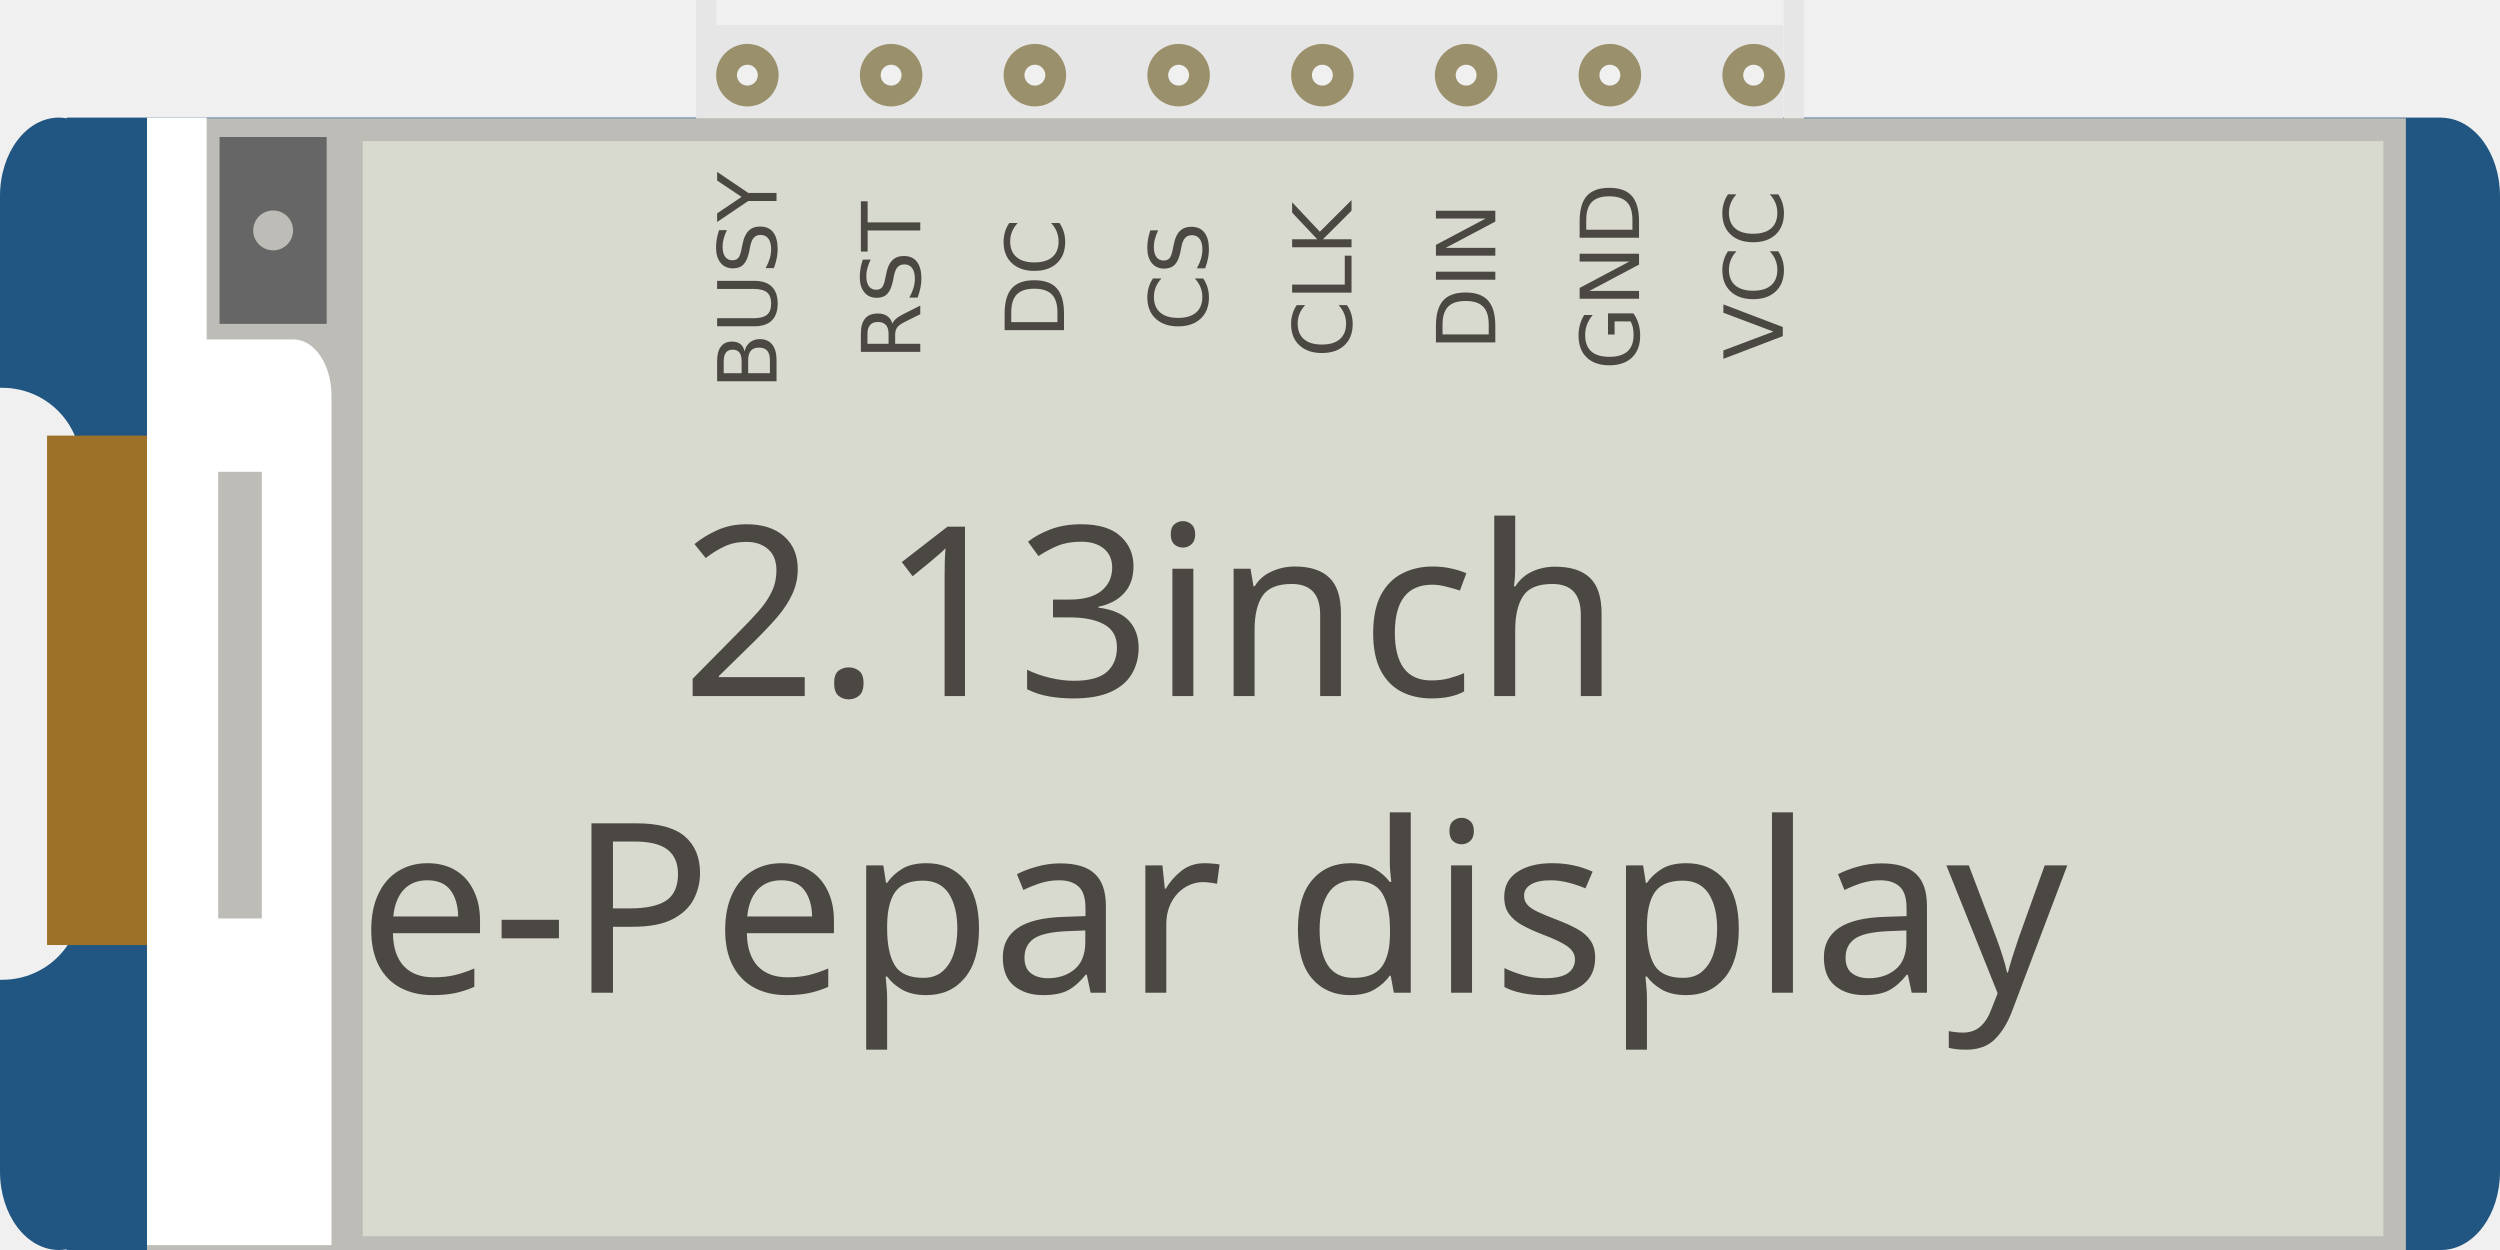
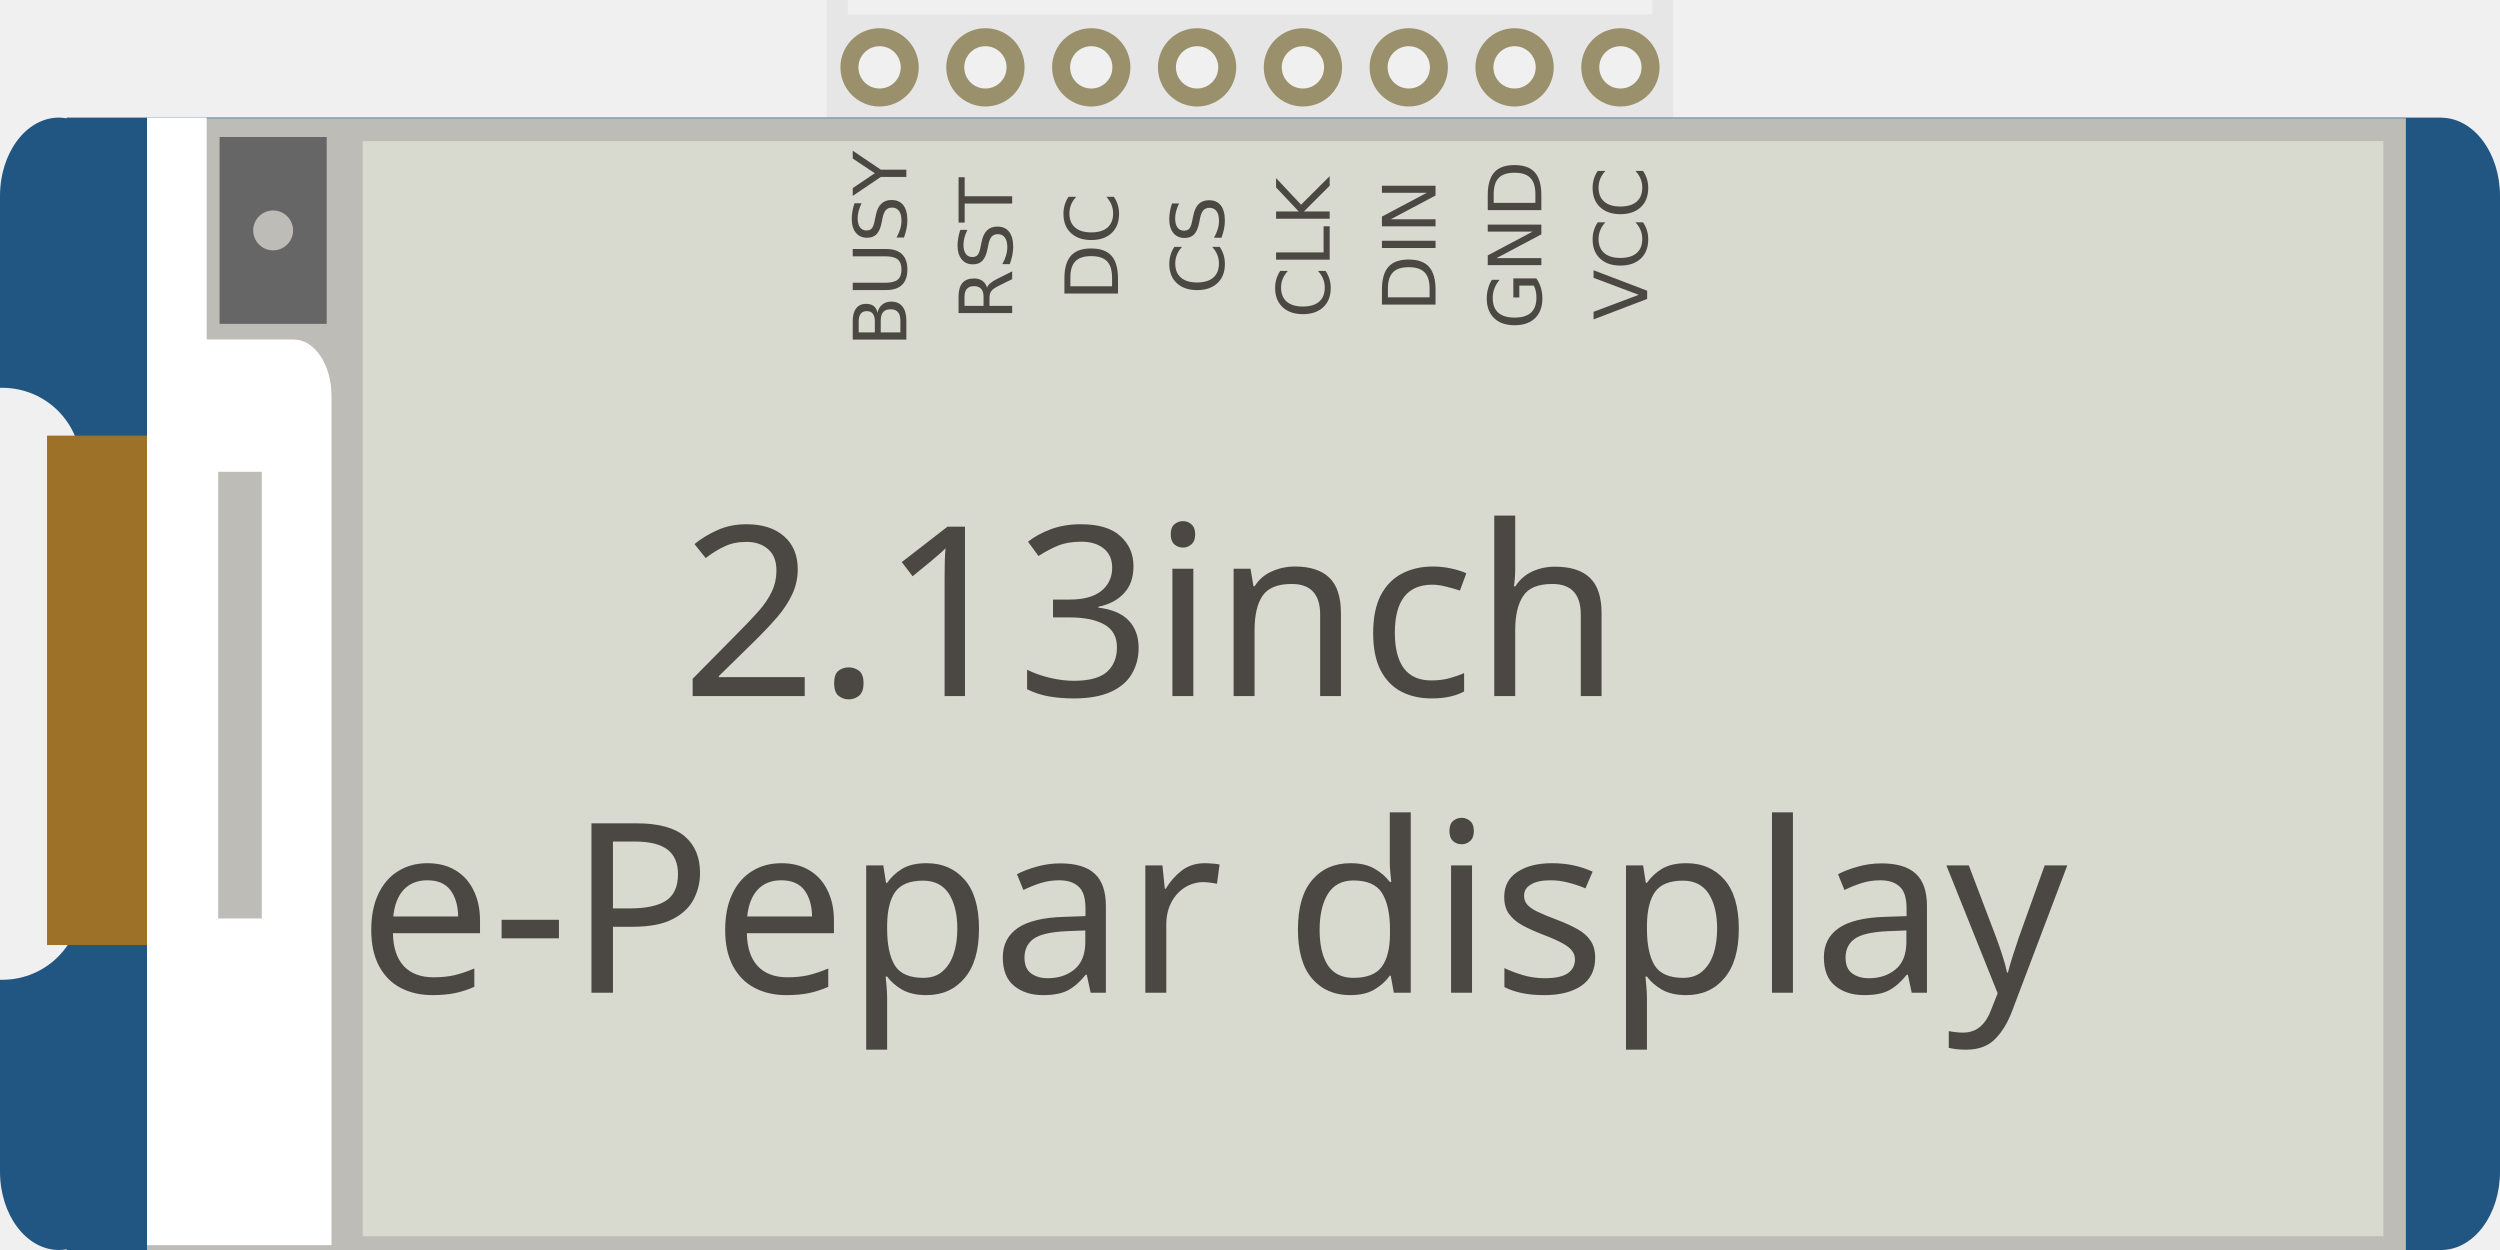
<svg xmlns="http://www.w3.org/2000/svg" width="60mm" height="30mm" viewBox="0 0 212.598 106.299" id="svg2" version="1.1">
  <defs id="defs4" />
  <g id="layer1" transform="translate(0,-946.063)">
+     <path id="path8" d="m 70.299,962.427 72,0 0,-5.934 0,-9.201 0,-1.229 -1.797,0 0,1.229 -68.406,0 0,-1.229 -1.797,0 0,1.229 0,9.201 z m 2.699,-10.636 c 0,-2.4 3.602,-2.4 3.602,0 0,2.4 -3.602,2.4 -3.602,0 z m 9,0 c 0,-2.4 3.602,-2.4 3.602,0 0,2.4 -3.602,2.4 -3.602,0 z m 9,0 c 8.94e-4,-2.399 3.601,-2.399 3.602,0 8.95e-4,2.401 -3.602,2.401 -3.602,0 z m 9,0 c 8.93e-4,-2.399 3.601,-2.399 3.602,0 8.9e-4,2.401 -3.602,2.401 -3.602,0 z m 9,0 c 0,-2.4 3.602,-2.4 3.602,0 0,2.4 -3.602,2.4 -3.602,0 z m 9,0 c -9e-4,-2.401 3.602,-2.401 3.602,0 9e-4,2.401 -3.602,2.401 -3.602,0 z m 9,0 c -8.9e-4,-2.401 3.602,-2.401 3.602,0 9e-4,2.401 -3.602,2.401 -3.602,0 z m 9,0 c 0,-2.4 3.602,-2.4 3.602,0 0,2.4 -3.602,2.4 -3.602,0 z" style="fill:#e6e6e6;stroke:none;stroke-width:0" />
    <path style="opacity:1;fill:#205681;fill-opacity:1;stroke:none;stroke-width:0.72;stroke-linecap:round;stroke-linejoin:miter;stroke-miterlimit:4;stroke-dasharray:none;stroke-opacity:1" d="M 5.018 10 C 2.238 10 5.9211895e-16 12.979 0 16.678 L 0 32.979 L 0.189 32.979 C 3.9 32.979 6.887 35.957 6.887 39.656 L 6.887 43.441 L 30.715 43.441 L 30.715 63.799 L 6.887 63.799 L 6.887 76.643 C 6.887 80.342 3.9 83.32 0.189 83.32 L 0 83.32 L 0 99.623 C 0 103.322 2.238 106.299 5.018 106.299 C 5.238 106.299 5.453 106.276 5.666 106.24 L 5.676 106.299 L 15.658 106.299 L 30.715 106.299 L 46.469 106.299 L 167.447 106.299 L 197.955 106.299 L 201.973 106.299 L 205 106.299 L 207.58 106.299 L 207.643 106.299 C 210.393 106.254 212.598 103.298 212.598 99.627 L 212.598 78.773 L 212.598 63.799 L 212.598 43.441 L 212.598 24.982 L 212.598 16.684 C 212.598 13.013 210.393 10.056 207.643 10.01 L 207.643 10 L 207.58 10 L 201.973 10 L 201.973 10.002 L 197.955 10.002 L 197.955 10 L 46.469 10 L 30.715 10 L 15.658 10 L 5.676 10 L 5.666 10.062 C 5.453 10.027 5.238 10 5.018 10 z " transform="translate(-1.5258793e-5,946.063)" id="rect4183" />
    <rect style="opacity:1;fill:#9d7128;fill-opacity:1;stroke:none;stroke-width:1.772;stroke-linecap:round;stroke-linejoin:round;stroke-miterlimit:4;stroke-dasharray:none;stroke-opacity:1" id="rect4353" width="21.315" height="43.32" x="4" y="-1026.428" transform="scale(1,-1)" />
-     <g id="g4248" transform="matrix(0,-1,1,0,-882.3905,1141.788)">
-       <path id="rect5330" d="m 179.217,941.587 0,1.719 4.461,0 0,90.715 9.915,0 0,-90.715 2.133,0 0,-1.719 z m 10.117,2.588 c 0.978,10e-5 1.771,0.793 1.772,1.772 -1e-4,0.978 -0.793,1.771 -1.772,1.772 -0.978,-10e-5 -1.771,-0.793 -1.772,-1.772 1e-4,-0.978 0.793,-1.771 1.772,-1.772 z m 0,12.225 c 0.978,10e-5 1.771,0.793 1.772,1.772 -1e-4,0.978 -0.793,1.771 -1.772,1.772 -0.978,-10e-5 -1.771,-0.793 -1.772,-1.772 1e-4,-0.978 0.793,-1.771 1.772,-1.772 z m 0,12.225 c 0.978,10e-5 1.771,0.793 1.772,1.772 -1e-4,0.978 -0.793,1.771 -1.772,1.772 -0.978,-10e-5 -1.771,-0.793 -1.772,-1.772 1e-4,-0.978 0.793,-1.771 1.772,-1.772 z m 0,12.225 c 0.978,10e-5 1.771,0.793 1.772,1.772 -1e-4,0.978 -0.793,1.771 -1.772,1.772 -0.978,-1e-4 -1.771,-0.793 -1.772,-1.772 1e-4,-0.978 0.793,-1.771 1.772,-1.772 z m 0,12.225 c 0.978,10e-5 1.771,0.793 1.772,1.772 -1e-4,0.978 -0.793,1.771 -1.772,1.772 -0.978,-1e-4 -1.771,-0.793 -1.772,-1.772 1e-4,-0.978 0.793,-1.771 1.772,-1.772 z m 0,12.225 c 0.978,1e-4 1.771,0.793 1.772,1.772 -1e-4,0.978 -0.793,1.771 -1.772,1.772 -0.978,-10e-5 -1.771,-0.793 -1.772,-1.772 1e-4,-0.978 0.793,-1.771 1.772,-1.772 z m 0,12.225 c 0.978,10e-5 1.771,0.793 1.772,1.772 -1e-4,0.978 -0.793,1.771 -1.772,1.772 -0.978,-10e-5 -1.771,-0.793 -1.772,-1.772 1e-4,-0.978 0.793,-1.771 1.772,-1.772 z m 0,12.223 c 0.979,1e-4 1.772,0.794 1.772,1.773 -1e-4,0.978 -0.793,1.771 -1.772,1.772 -0.978,-10e-5 -1.771,-0.793 -1.772,-1.772 -0.001,-0.979 0.792,-1.773 1.772,-1.773 z m -10.117,4.328 0,1.719 16.508,0 0,-1.719 z" style="opacity:1;fill:#e6e6e6;fill-opacity:1;stroke:none;stroke-width:1.772;stroke-linecap:round;stroke-linejoin:round;stroke-miterlimit:4;stroke-dasharray:none;stroke-opacity:1" />
-       <circle transform="scale(-1,1)" r="1.772" cy="958.171" cx="-189.333" id="connector9pin" style="opacity:1;fill:none;fill-opacity:1;stroke:#9a916c;stroke-width:1.772;stroke-linecap:round;stroke-linejoin:round;stroke-miterlimit:4;stroke-dasharray:none;stroke-opacity:1" />
-       <circle transform="scale(-1,-1)" style="opacity:1;fill:none;fill-opacity:1;stroke:#9a916c;stroke-width:1.772;stroke-linecap:round;stroke-linejoin:round;stroke-miterlimit:4;stroke-dasharray:none;stroke-opacity:1" id="connector10pin" cx="-189.333" cy="-970.396" r="1.772" />
-       <circle transform="scale(-1,-1)" r="1.772" cy="-982.62" cx="-189.333" id="connector11pin" style="opacity:1;fill:none;fill-opacity:1;stroke:#9a916c;stroke-width:1.772;stroke-linecap:round;stroke-linejoin:round;stroke-miterlimit:4;stroke-dasharray:none;stroke-opacity:1" />
-       <circle transform="scale(-1,-1)" style="opacity:1;fill:none;fill-opacity:1;stroke:#9a916c;stroke-width:1.772;stroke-linecap:round;stroke-linejoin:round;stroke-miterlimit:4;stroke-dasharray:none;stroke-opacity:1" id="connector12pin" cx="-189.333" cy="-994.844" r="1.772" />
-       <circle transform="scale(-1,-1)" r="1.772" cy="-1007.069" cx="-189.333" id="connector13pin" style="opacity:1;fill:none;fill-opacity:1;stroke:#9a916c;stroke-width:1.772;stroke-linecap:round;stroke-linejoin:round;stroke-miterlimit:4;stroke-dasharray:none;stroke-opacity:1" />
-       <circle transform="scale(-1,-1)" style="opacity:1;fill:none;fill-opacity:1;stroke:#9a916c;stroke-width:1.772;stroke-linecap:round;stroke-linejoin:round;stroke-miterlimit:4;stroke-dasharray:none;stroke-opacity:1" id="connector14pin" cx="-189.333" cy="-1019.293" r="1.772" />
-       <circle transform="scale(-1,-1)" r="1.772" cy="-1031.518" cx="-189.333" id="connector15pin" style="opacity:1;fill:none;fill-opacity:1;stroke:#9a916c;stroke-width:1.772;stroke-linecap:round;stroke-linejoin:round;stroke-miterlimit:4;stroke-dasharray:none;stroke-opacity:1" />
-       <circle style="opacity:1;fill:none;fill-opacity:1;stroke:#9a916c;stroke-width:1.772;stroke-linecap:round;stroke-linejoin:round;stroke-miterlimit:4;stroke-dasharray:none;stroke-opacity:1" id="connector8pin" cx="-189.333" cy="-945.947" r="1.772" transform="scale(-1,-1)" />
-     </g>
    <rect style="opacity:1;fill:#bdbcb7;fill-opacity:1;stroke:none;stroke-width:1.772;stroke-linecap:round;stroke-linejoin:round;stroke-miterlimit:4;stroke-dasharray:none;stroke-opacity:1" id="rect4351" width="192.095" height="96.243" x="12.5" y="-1052.362" transform="scale(1,-1)" />
    <path style="opacity:1;fill:#ffffff;fill-opacity:1;stroke:none;stroke-width:1.772;stroke-linecap:round;stroke-linejoin:round;stroke-miterlimit:4;stroke-dasharray:none;stroke-opacity:1" d="m 12.5,956.063 0,23.653 0,8.084 0,43.826 0,20.323 7.421,0 8.269,0 0,-20.323 0,-43.826 0,-8.084 c 0,-2.651 -1.439,-4.785 -3.227,-4.785 l -7.388,0 0,-18.868 -5.074,0 z m 6.056,30.121 3.706,0 0,37.982 -3.706,0 0,-37.982 z" id="rect4372" />
    <rect y="-1051.19" x="30.843" height="93.129" width="171.837" id="rect4398" style="opacity:1;fill:#d8d9cf;fill-opacity:1;stroke:none;stroke-width:1.772;stroke-linecap:round;stroke-linejoin:round;stroke-miterlimit:4;stroke-dasharray:none;stroke-opacity:1" transform="scale(1,-1)" />
    <text id="text4487" y="1005.253" x="116.249" style="font-style:normal;font-weight:normal;font-size:20.187px;line-height:125%;font-family:sans-serif;letter-spacing:0px;word-spacing:0px;fill:#4b4843;fill-opacity:1;stroke:none;stroke-width:1px;stroke-linecap:butt;stroke-linejoin:miter;stroke-opacity:1" xml:space="preserve">
      <tspan style="font-style:normal;font-variant:normal;font-weight:normal;font-stretch:normal;font-size:20.186px;line-height:125%;font-family:'Droid Sans';-inkscape-font-specification:'Droid Sans, Normal';text-align:center;writing-mode:lr-tb;text-anchor:middle;fill:#4b4843;fill-opacity:1" y="1005.253" x="116.249" id="tspan4489">2.13inch</tspan>
      <tspan style="font-style:normal;font-variant:normal;font-weight:normal;font-stretch:normal;font-size:20.186px;line-height:125%;font-family:'Droid Sans';-inkscape-font-specification:'Droid Sans, Normal';text-align:center;writing-mode:lr-tb;text-anchor:middle;fill:#4b4843;fill-opacity:1" id="tspan4493" y="1030.486" x="116.249">e-Pepar display</tspan>
    </text>
    <path style="opacity:1;fill:#666666;fill-opacity:1;stroke:none;stroke-width:0.72;stroke-linecap:round;stroke-linejoin:miter;stroke-miterlimit:4;stroke-dasharray:none;stroke-opacity:1" d="m 18.673,957.711 0,15.893 9.107,0 0,-15.893 -9.107,0 z m 4.555,6.25 a 1.696,1.696 0 0 1 1.695,1.697 1.696,1.696 0 0 1 -1.695,1.695 1.696,1.696 0 0 1 -1.697,-1.695 1.696,1.696 0 0 1 1.697,-1.697 z" id="rect4509" />
-     <g id="g4337" transform="matrix(0,-1,1,0,-893.2835,1152.599)">
-       <g style="fill:#4b4843;fill-opacity:1" transform="translate(-1140.862,-312.8739)" id="g4744">
-         <path id="path4675" style="font-style:normal;font-weight:normal;font-size:medium;line-height:125%;font-family:sans-serif;letter-spacing:0px;word-spacing:0px;fill:#4b4843;fill-opacity:1;stroke:none;stroke-width:1px;stroke-linecap:butt;stroke-linejoin:miter;stroke-opacity:1" d="m 1315.66,1269.78 0,1.851 1.096,0 q 0.551,0 0.815,-0.227 0.267,-0.23 0.267,-0.7 0,-0.474 -0.267,-0.697 -0.264,-0.227 -0.815,-0.227 l -1.096,0 z m 0,-2.077 0,1.522 1.012,0 q 0.501,0 0.744,-0.186 0.247,-0.189 0.247,-0.575 0,-0.382 -0.247,-0.572 -0.244,-0.19 -0.744,-0.19 l -1.012,0 z m -0.683,-0.562 1.746,0 q 0.781,0 1.204,0.325 0.423,0.325 0.423,0.924 0,0.464 -0.216,0.738 -0.216,0.274 -0.636,0.342 0.504,0.108 0.781,0.453 0.281,0.342 0.281,0.856 0,0.677 -0.46,1.045 -0.46,0.369 -1.309,0.369 l -1.813,0 0,-5.051 z" />
-         <path id="path4677" style="font-style:normal;font-weight:normal;font-size:medium;line-height:125%;font-family:sans-serif;letter-spacing:0px;word-spacing:0px;fill:#4b4843;fill-opacity:1;stroke:none;stroke-width:1px;stroke-linecap:butt;stroke-linejoin:miter;stroke-opacity:1" d="m 1319.649,1267.141 0.687,0 0,3.068 q 0,0.812 0.294,1.171 0.294,0.355 0.954,0.355 0.656,0 0.951,-0.355 0.294,-0.359 0.294,-1.171 l 0,-3.068 0.687,0 0,3.153 q 0,0.988 -0.49,1.492 -0.487,0.504 -1.441,0.504 -0.957,0 -1.448,-0.504 -0.487,-0.504 -0.487,-1.492 l 0,-3.153 z" />
-         <path id="path4679" style="font-style:normal;font-weight:normal;font-size:medium;line-height:125%;font-family:sans-serif;letter-spacing:0px;word-spacing:0px;fill:#4b4843;fill-opacity:1;stroke:none;stroke-width:1px;stroke-linecap:butt;stroke-linejoin:miter;stroke-opacity:1" d="m 1327.829,1267.307 0,0.666 q -0.389,-0.186 -0.734,-0.277 -0.345,-0.091 -0.666,-0.091 -0.558,0 -0.863,0.216 -0.301,0.217 -0.301,0.616 0,0.335 0.2,0.507 0.203,0.169 0.764,0.274 l 0.413,0.085 q 0.764,0.145 1.127,0.514 0.365,0.365 0.365,0.981 0,0.734 -0.494,1.113 -0.491,0.379 -1.441,0.379 -0.359,0 -0.765,-0.081 -0.403,-0.081 -0.836,-0.24 l 0,-0.704 q 0.416,0.233 0.815,0.352 0.399,0.118 0.785,0.118 0.585,0 0.903,-0.23 0.318,-0.23 0.318,-0.656 0,-0.372 -0.23,-0.582 -0.227,-0.21 -0.748,-0.315 l -0.416,-0.081 q -0.764,-0.152 -1.106,-0.477 -0.342,-0.325 -0.342,-0.903 0,-0.67 0.47,-1.056 0.474,-0.386 1.302,-0.386 0.355,0 0.724,0.064 0.369,0.064 0.754,0.193 z" />
-         <path id="path4681" style="font-style:normal;font-weight:normal;font-size:medium;line-height:125%;font-family:sans-serif;letter-spacing:0px;word-spacing:0px;fill:#4b4843;fill-opacity:1;stroke:none;stroke-width:1px;stroke-linecap:butt;stroke-linejoin:miter;stroke-opacity:1" d="m 1328.52,1267.141 0.734,0 1.401,2.077 1.39,-2.077 0.734,0 -1.786,2.646 0,2.405 -0.687,0 0,-2.405 -1.786,-2.646 z" />
+     <ellipse ry="2.565" rx="2.565" transform="scale(-1,-1)" id="connector15pin" connectorname="GND" cx="-137.799" cy="-951.791" style="fill:none;stroke:#9a916c;stroke-width:1.53" />
+     <ellipse ry="2.565" rx="2.565" transform="scale(-1,-1)" id="connector14pin" connectorname="VCC" cx="-128.799" cy="-951.791" style="fill:none;stroke:#9a916c;stroke-width:1.53" />
+     <ellipse ry="2.565" rx="2.565" transform="scale(-1,-1)" id="connector13pin" connectorname="SCL" cx="-119.799" cy="-951.791" style="fill:none;stroke:#9a916c;stroke-width:1.53" />
+     <ellipse ry="2.565" rx="2.565" transform="scale(-1,-1)" id="connector12pin" connectorname="SDA" cx="-110.799" cy="-951.791" style="fill:none;stroke:#9a916c;stroke-width:1.53" />
+     <ellipse ry="2.565" rx="2.565" transform="scale(-1,-1)" id="connector11pin" connectorname="SDO" cx="-101.799" cy="-951.791" style="fill:none;stroke:#9a916c;stroke-width:1.53" />
+     <ellipse ry="2.565" rx="2.565" transform="scale(-1,-1)" id="connector10pin" connectorname="CS" cx="-92.799" cy="-951.791" style="fill:none;stroke:#9a916c;stroke-width:1.53" />
+     <ellipse ry="2.565" rx="2.565" transform="scale(-1,-1)" id="connector9pin" connectorname="INT2" cx="-83.799" cy="-951.791" style="fill:none;stroke:#9a916c;stroke-width:1.53" />
+     <ellipse ry="2.565" rx="2.565" transform="scale(-1,-1)" id="connector8pin" connectorname="INT1" cx="-74.799" cy="-951.791" style="fill:none;stroke:#9a916c;stroke-width:1.53" />
+     <g id="g5610" transform="translate(0,-6.000001)" style="fill:#4b4843;fill-opacity:1">
+       <g id="g4744-3" transform="matrix(0,-0.9025286,0.9025287,0,-1071.116,2167.75)" style="fill:#4b4843;fill-opacity:1">
+         <path d="m 1315.66,1269.78 0,1.851 1.096,0 q 0.551,0 0.815,-0.227 0.267,-0.23 0.267,-0.7 0,-0.474 -0.267,-0.697 -0.264,-0.227 -0.815,-0.227 l -1.096,0 z m 0,-2.077 0,1.522 1.012,0 q 0.501,0 0.744,-0.186 0.247,-0.189 0.247,-0.575 0,-0.382 -0.247,-0.572 -0.244,-0.19 -0.744,-0.19 l -1.012,0 z m -0.683,-0.562 1.746,0 q 0.781,0 1.204,0.325 0.423,0.325 0.423,0.924 0,0.464 -0.216,0.738 -0.216,0.274 -0.636,0.342 0.504,0.108 0.781,0.453 0.281,0.342 0.281,0.856 0,0.677 -0.46,1.045 -0.46,0.369 -1.309,0.369 l -1.813,0 0,-5.051 z" style="font-style:normal;font-weight:normal;font-size:medium;line-height:125%;font-family:sans-serif;letter-spacing:0px;word-spacing:0px;fill:#4b4843;fill-opacity:1;stroke:none;stroke-width:1px;stroke-linecap:butt;stroke-linejoin:miter;stroke-opacity:1" id="path4675-4" />
+         <path d="m 1319.649,1267.141 0.687,0 0,3.068 q 0,0.812 0.294,1.171 0.294,0.355 0.954,0.355 0.656,0 0.951,-0.355 0.294,-0.359 0.294,-1.171 l 0,-3.068 0.687,0 0,3.153 q 0,0.988 -0.49,1.492 -0.487,0.504 -1.441,0.504 -0.957,0 -1.448,-0.504 -0.487,-0.504 -0.487,-1.492 l 0,-3.153 z" style="font-style:normal;font-weight:normal;font-size:medium;line-height:125%;font-family:sans-serif;letter-spacing:0px;word-spacing:0px;fill:#4b4843;fill-opacity:1;stroke:none;stroke-width:1px;stroke-linecap:butt;stroke-linejoin:miter;stroke-opacity:1" id="path4677-4" />
+         <path d="m 1327.829,1267.307 0,0.666 q -0.389,-0.186 -0.734,-0.277 -0.345,-0.091 -0.666,-0.091 -0.558,0 -0.863,0.216 -0.301,0.217 -0.301,0.616 0,0.335 0.2,0.507 0.203,0.169 0.764,0.274 l 0.413,0.085 q 0.764,0.145 1.127,0.514 0.365,0.365 0.365,0.981 0,0.734 -0.494,1.113 -0.491,0.379 -1.441,0.379 -0.359,0 -0.765,-0.081 -0.403,-0.081 -0.836,-0.24 l 0,-0.704 q 0.416,0.233 0.815,0.352 0.399,0.118 0.785,0.118 0.585,0 0.903,-0.23 0.318,-0.23 0.318,-0.656 0,-0.372 -0.23,-0.582 -0.227,-0.21 -0.748,-0.315 l -0.416,-0.081 q -0.764,-0.152 -1.106,-0.477 -0.342,-0.325 -0.342,-0.903 0,-0.67 0.47,-1.056 0.474,-0.386 1.302,-0.386 0.355,0 0.724,0.064 0.369,0.064 0.754,0.193 z" style="font-style:normal;font-weight:normal;font-size:medium;line-height:125%;font-family:sans-serif;letter-spacing:0px;word-spacing:0px;fill:#4b4843;fill-opacity:1;stroke:none;stroke-width:1px;stroke-linecap:butt;stroke-linejoin:miter;stroke-opacity:1" id="path4679-3" />
+         <path d="m 1328.52,1267.141 0.734,0 1.401,2.077 1.39,-2.077 0.734,0 -1.786,2.646 0,2.405 -0.687,0 0,-2.405 -1.786,-2.646 z" style="font-style:normal;font-weight:normal;font-size:medium;line-height:125%;font-family:sans-serif;letter-spacing:0px;word-spacing:0px;fill:#4b4843;fill-opacity:1;stroke:none;stroke-width:1px;stroke-linecap:butt;stroke-linejoin:miter;stroke-opacity:1" id="path4681-8" />
      </g>
-       <g style="fill:#4b4843;fill-opacity:1" transform="translate(-1138.362,-312.7923)" id="g4750">
-         <path id="path4683" style="font-style:normal;font-weight:normal;font-size:medium;line-height:125%;font-family:sans-serif;letter-spacing:0px;word-spacing:0px;fill:#4b4843;fill-opacity:1;stroke:none;stroke-width:1px;stroke-linecap:butt;stroke-linejoin:miter;stroke-opacity:1" d="m 1317.372,1281.966 q 0.22,0.074 0.426,0.318 0.21,0.244 0.419,0.67 l 0.694,1.38 -0.734,0 -0.646,-1.296 q -0.25,-0.507 -0.487,-0.673 -0.234,-0.166 -0.639,-0.166 l -0.744,0 0,2.135 -0.683,0 0,-5.051 1.543,0 q 0.866,0 1.292,0.362 0.426,0.362 0.426,1.093 0,0.477 -0.223,0.792 -0.22,0.315 -0.643,0.436 z m -1.712,-2.121 0,1.793 0.859,0 q 0.494,0 0.744,-0.227 0.254,-0.23 0.254,-0.673 0,-0.443 -0.254,-0.666 -0.25,-0.227 -0.744,-0.227 l -0.859,0 z" />
-         <path id="path4685" style="font-style:normal;font-weight:normal;font-size:medium;line-height:125%;font-family:sans-serif;letter-spacing:0px;word-spacing:0px;fill:#4b4843;fill-opacity:1;stroke:none;stroke-width:1px;stroke-linecap:butt;stroke-linejoin:miter;stroke-opacity:1" d="m 1322.822,1279.449 0,0.666 q -0.389,-0.186 -0.734,-0.278 -0.345,-0.091 -0.666,-0.091 -0.558,0 -0.863,0.216 -0.301,0.216 -0.301,0.616 0,0.335 0.2,0.507 0.203,0.169 0.765,0.274 l 0.413,0.085 q 0.765,0.145 1.127,0.514 0.365,0.365 0.365,0.981 0,0.734 -0.494,1.113 -0.49,0.379 -1.441,0.379 -0.359,0 -0.764,-0.081 -0.403,-0.081 -0.836,-0.24 l 0,-0.704 q 0.416,0.233 0.815,0.352 0.399,0.118 0.785,0.118 0.585,0 0.903,-0.23 0.318,-0.23 0.318,-0.656 0,-0.372 -0.23,-0.582 -0.227,-0.21 -0.748,-0.315 l -0.416,-0.081 q -0.765,-0.152 -1.106,-0.477 -0.342,-0.325 -0.342,-0.903 0,-0.67 0.47,-1.056 0.474,-0.386 1.302,-0.386 0.355,0 0.724,0.064 0.369,0.064 0.754,0.193 z" />
-         <path id="path4687" style="font-style:normal;font-weight:normal;font-size:medium;line-height:125%;font-family:sans-serif;letter-spacing:0px;word-spacing:0px;fill:#4b4843;fill-opacity:1;stroke:none;stroke-width:1px;stroke-linecap:butt;stroke-linejoin:miter;stroke-opacity:1" d="m 1323.506,1279.284 4.273,0 0,0.575 -1.793,0 0,4.476 -0.687,0 0,-4.476 -1.793,0 0,-0.575 z" />
+       <g id="g4750-9" transform="matrix(0,-0.9025286,0.9025287,0,-1073.075,2165.493)" style="fill:#4b4843;fill-opacity:1">
+         <path d="m 1317.372,1281.966 q 0.22,0.074 0.426,0.318 0.21,0.244 0.419,0.67 l 0.694,1.38 -0.734,0 -0.646,-1.296 q -0.25,-0.507 -0.487,-0.673 -0.234,-0.166 -0.639,-0.166 l -0.744,0 0,2.135 -0.683,0 0,-5.051 1.543,0 q 0.866,0 1.292,0.362 0.426,0.362 0.426,1.093 0,0.477 -0.223,0.792 -0.22,0.315 -0.643,0.436 z m -1.712,-2.121 0,1.793 0.859,0 q 0.494,0 0.744,-0.227 0.254,-0.23 0.254,-0.673 0,-0.443 -0.254,-0.666 -0.25,-0.227 -0.744,-0.227 l -0.859,0 z" style="font-style:normal;font-weight:normal;font-size:medium;line-height:125%;font-family:sans-serif;letter-spacing:0px;word-spacing:0px;fill:#4b4843;fill-opacity:1;stroke:none;stroke-width:1px;stroke-linecap:butt;stroke-linejoin:miter;stroke-opacity:1" id="path4683-8" />
+         <path d="m 1322.822,1279.449 0,0.666 q -0.389,-0.186 -0.734,-0.278 -0.345,-0.091 -0.666,-0.091 -0.558,0 -0.863,0.216 -0.301,0.216 -0.301,0.616 0,0.335 0.2,0.507 0.203,0.169 0.765,0.274 l 0.413,0.085 q 0.765,0.145 1.127,0.514 0.365,0.365 0.365,0.981 0,0.734 -0.494,1.113 -0.49,0.379 -1.441,0.379 -0.359,0 -0.764,-0.081 -0.403,-0.081 -0.836,-0.24 l 0,-0.704 q 0.416,0.233 0.815,0.352 0.399,0.118 0.785,0.118 0.585,0 0.903,-0.23 0.318,-0.23 0.318,-0.656 0,-0.372 -0.23,-0.582 -0.227,-0.21 -0.748,-0.315 l -0.416,-0.081 q -0.765,-0.152 -1.106,-0.477 -0.342,-0.325 -0.342,-0.903 0,-0.67 0.47,-1.056 0.474,-0.386 1.302,-0.386 0.355,0 0.724,0.064 0.369,0.064 0.754,0.193 z" style="font-style:normal;font-weight:normal;font-size:medium;line-height:125%;font-family:sans-serif;letter-spacing:0px;word-spacing:0px;fill:#4b4843;fill-opacity:1;stroke:none;stroke-width:1px;stroke-linecap:butt;stroke-linejoin:miter;stroke-opacity:1" id="path4685-8" />
+         <path d="m 1323.506,1279.284 4.273,0 0,0.575 -1.793,0 0,4.476 -0.687,0 0,-4.476 -1.793,0 0,-0.575 z" style="font-style:normal;font-weight:normal;font-size:medium;line-height:125%;font-family:sans-serif;letter-spacing:0px;word-spacing:0px;fill:#4b4843;fill-opacity:1;stroke:none;stroke-width:1px;stroke-linecap:butt;stroke-linejoin:miter;stroke-opacity:1" id="path4687-0" />
      </g>
-       <g style="fill:#4b4843;fill-opacity:1" transform="translate(-1136.518,-312.4418)" id="g4755">
-         <path id="path4689" style="font-style:normal;font-weight:normal;font-size:medium;line-height:125%;font-family:sans-serif;letter-spacing:0px;word-spacing:0px;fill:#4b4843;fill-opacity:1;stroke:none;stroke-width:1px;stroke-linecap:butt;stroke-linejoin:miter;stroke-opacity:1" d="m 1315.66,1291.72 0,3.928 0.826,0 q 1.045,0 1.529,-0.474 0.487,-0.474 0.487,-1.495 0,-1.015 -0.487,-1.485 -0.484,-0.474 -1.529,-0.474 l -0.826,0 z m -0.683,-0.562 1.404,0 q 1.468,0 2.155,0.612 0.687,0.609 0.687,1.908 0,1.306 -0.69,1.918 -0.69,0.612 -2.152,0.612 l -1.404,0 0,-5.051 z" />
-         <path id="path4691" style="font-style:normal;font-weight:normal;font-size:medium;line-height:125%;font-family:sans-serif;letter-spacing:0px;word-spacing:0px;fill:#4b4843;fill-opacity:1;stroke:none;stroke-width:1px;stroke-linecap:butt;stroke-linejoin:miter;stroke-opacity:1" d="m 1324.091,1291.548 0,0.721 q -0.345,-0.321 -0.738,-0.48 -0.389,-0.159 -0.829,-0.159 -0.866,0 -1.326,0.531 -0.46,0.528 -0.46,1.529 0,0.998 0.46,1.529 0.46,0.528 1.326,0.528 0.44,0 0.829,-0.159 0.392,-0.159 0.738,-0.48 l 0,0.714 q -0.359,0.243 -0.761,0.365 -0.399,0.122 -0.846,0.122 -1.147,0 -1.807,-0.7 -0.66,-0.704 -0.66,-1.918 0,-1.218 0.66,-1.918 0.66,-0.704 1.807,-0.704 0.453,0 0.853,0.122 0.403,0.118 0.754,0.359 z" />
+       <g id="g4755-4" transform="matrix(0,-0.9025286,0.9025287,0,-1074.791,2163.829)" style="fill:#4b4843;fill-opacity:1">
+         <path d="m 1315.66,1291.72 0,3.928 0.826,0 q 1.045,0 1.529,-0.474 0.487,-0.474 0.487,-1.495 0,-1.015 -0.487,-1.485 -0.484,-0.474 -1.529,-0.474 l -0.826,0 z m -0.683,-0.562 1.404,0 q 1.468,0 2.155,0.612 0.687,0.609 0.687,1.908 0,1.306 -0.69,1.918 -0.69,0.612 -2.152,0.612 l -1.404,0 0,-5.051 z" style="font-style:normal;font-weight:normal;font-size:medium;line-height:125%;font-family:sans-serif;letter-spacing:0px;word-spacing:0px;fill:#4b4843;fill-opacity:1;stroke:none;stroke-width:1px;stroke-linecap:butt;stroke-linejoin:miter;stroke-opacity:1" id="path4689-5" />
+         <path d="m 1324.091,1291.548 0,0.721 q -0.345,-0.321 -0.738,-0.48 -0.389,-0.159 -0.829,-0.159 -0.866,0 -1.326,0.531 -0.46,0.528 -0.46,1.529 0,0.998 0.46,1.529 0.46,0.528 1.326,0.528 0.44,0 0.829,-0.159 0.392,-0.159 0.738,-0.48 l 0,0.714 q -0.359,0.243 -0.761,0.365 -0.399,0.122 -0.846,0.122 -1.147,0 -1.807,-0.7 -0.66,-0.704 -0.66,-1.918 0,-1.218 0.66,-1.918 0.66,-0.704 1.807,-0.704 0.453,0 0.853,0.122 0.403,0.118 0.754,0.359 z" style="font-style:normal;font-weight:normal;font-size:medium;line-height:125%;font-family:sans-serif;letter-spacing:0px;word-spacing:0px;fill:#4b4843;fill-opacity:1;stroke:none;stroke-width:1px;stroke-linecap:butt;stroke-linejoin:miter;stroke-opacity:1" id="path4691-2" />
      </g>
-       <g style="fill:#4b4843;fill-opacity:1" transform="translate(-1135.904,-310.8428)" id="g4759">
-         <path id="path4693" style="font-style:normal;font-weight:normal;font-size:medium;line-height:125%;font-family:sans-serif;letter-spacing:0px;word-spacing:0px;fill:#4b4843;fill-opacity:1;stroke:none;stroke-width:1px;stroke-linecap:butt;stroke-linejoin:miter;stroke-opacity:1" d="m 1318.759,1302.173 0,0.721 q -0.345,-0.321 -0.738,-0.48 -0.389,-0.159 -0.829,-0.159 -0.866,0 -1.326,0.531 -0.46,0.528 -0.46,1.529 0,0.998 0.46,1.529 0.46,0.528 1.326,0.528 0.44,0 0.829,-0.159 0.392,-0.159 0.738,-0.48 l 0,0.714 q -0.359,0.244 -0.761,0.365 -0.399,0.122 -0.846,0.122 -1.147,0 -1.806,-0.7 -0.66,-0.704 -0.66,-1.918 0,-1.218 0.66,-1.918 0.66,-0.704 1.806,-0.704 0.453,0 0.853,0.122 0.403,0.118 0.754,0.359 z" />
-         <path id="path4695" style="font-style:normal;font-weight:normal;font-size:medium;line-height:125%;font-family:sans-serif;letter-spacing:0px;word-spacing:0px;fill:#4b4843;fill-opacity:1;stroke:none;stroke-width:1px;stroke-linecap:butt;stroke-linejoin:miter;stroke-opacity:1" d="m 1322.85,1301.949 0,0.666 q -0.389,-0.186 -0.734,-0.277 -0.345,-0.091 -0.666,-0.091 -0.558,0 -0.863,0.216 -0.301,0.216 -0.301,0.616 0,0.335 0.2,0.507 0.203,0.169 0.764,0.274 l 0.413,0.085 q 0.764,0.145 1.127,0.514 0.365,0.365 0.365,0.981 0,0.734 -0.494,1.113 -0.491,0.379 -1.441,0.379 -0.359,0 -0.765,-0.081 -0.403,-0.081 -0.836,-0.24 l 0,-0.704 q 0.416,0.233 0.815,0.352 0.399,0.118 0.785,0.118 0.585,0 0.903,-0.23 0.318,-0.23 0.318,-0.656 0,-0.372 -0.23,-0.582 -0.227,-0.21 -0.748,-0.315 l -0.416,-0.081 q -0.765,-0.152 -1.106,-0.477 -0.342,-0.325 -0.342,-0.903 0,-0.67 0.47,-1.056 0.474,-0.386 1.302,-0.386 0.355,0 0.724,0.064 0.369,0.064 0.754,0.193 z" />
+       <g id="g4759-4" transform="matrix(0,-0.9025286,0.9025287,0,-1075.381,2163.275)" style="fill:#4b4843;fill-opacity:1">
+         <path d="m 1318.759,1302.173 0,0.721 q -0.345,-0.321 -0.738,-0.48 -0.389,-0.159 -0.829,-0.159 -0.866,0 -1.326,0.531 -0.46,0.528 -0.46,1.529 0,0.998 0.46,1.529 0.46,0.528 1.326,0.528 0.44,0 0.829,-0.159 0.392,-0.159 0.738,-0.48 l 0,0.714 q -0.359,0.244 -0.761,0.365 -0.399,0.122 -0.846,0.122 -1.147,0 -1.806,-0.7 -0.66,-0.704 -0.66,-1.918 0,-1.218 0.66,-1.918 0.66,-0.704 1.806,-0.704 0.453,0 0.853,0.122 0.403,0.118 0.754,0.359 z" style="font-style:normal;font-weight:normal;font-size:medium;line-height:125%;font-family:sans-serif;letter-spacing:0px;word-spacing:0px;fill:#4b4843;fill-opacity:1;stroke:none;stroke-width:1px;stroke-linecap:butt;stroke-linejoin:miter;stroke-opacity:1" id="path4693-4" />
+         <path d="m 1322.85,1301.949 0,0.666 q -0.389,-0.186 -0.734,-0.277 -0.345,-0.091 -0.666,-0.091 -0.558,0 -0.863,0.216 -0.301,0.216 -0.301,0.616 0,0.335 0.2,0.507 0.203,0.169 0.764,0.274 l 0.413,0.085 q 0.764,0.145 1.127,0.514 0.365,0.365 0.365,0.981 0,0.734 -0.494,1.113 -0.491,0.379 -1.441,0.379 -0.359,0 -0.765,-0.081 -0.403,-0.081 -0.836,-0.24 l 0,-0.704 q 0.416,0.233 0.815,0.352 0.399,0.118 0.785,0.118 0.585,0 0.903,-0.23 0.318,-0.23 0.318,-0.656 0,-0.372 -0.23,-0.582 -0.227,-0.21 -0.748,-0.315 l -0.416,-0.081 q -0.765,-0.152 -1.106,-0.477 -0.342,-0.325 -0.342,-0.903 0,-0.67 0.47,-1.056 0.474,-0.386 1.302,-0.386 0.355,0 0.724,0.064 0.369,0.064 0.754,0.193 z" style="font-style:normal;font-weight:normal;font-size:medium;line-height:125%;font-family:sans-serif;letter-spacing:0px;word-spacing:0px;fill:#4b4843;fill-opacity:1;stroke:none;stroke-width:1px;stroke-linecap:butt;stroke-linejoin:miter;stroke-opacity:1" id="path4695-9" />
      </g>
-       <g style="fill:#4b4843;fill-opacity:1" transform="translate(-1138.171,-307.2787)" id="g4763">
-         <path id="path4697" style="font-style:normal;font-weight:normal;font-size:medium;line-height:125%;font-family:sans-serif;letter-spacing:0px;word-spacing:0px;fill:#4b4843;fill-opacity:1;stroke:none;stroke-width:1px;stroke-linecap:butt;stroke-linejoin:miter;stroke-opacity:1" d="m 1318.759,1310.833 0,0.721 q -0.345,-0.321 -0.738,-0.48 -0.389,-0.159 -0.829,-0.159 -0.866,0 -1.326,0.531 -0.46,0.528 -0.46,1.529 0,0.998 0.46,1.529 0.46,0.528 1.326,0.528 0.44,0 0.829,-0.159 0.392,-0.159 0.738,-0.48 l 0,0.714 q -0.359,0.244 -0.761,0.365 -0.399,0.122 -0.846,0.122 -1.147,0 -1.806,-0.7 -0.66,-0.704 -0.66,-1.918 0,-1.218 0.66,-1.918 0.66,-0.704 1.806,-0.704 0.453,0 0.853,0.122 0.403,0.118 0.754,0.359 z" />
-         <path id="path4699" style="font-style:normal;font-weight:normal;font-size:medium;line-height:125%;font-family:sans-serif;letter-spacing:0px;word-spacing:0px;fill:#4b4843;fill-opacity:1;stroke:none;stroke-width:1px;stroke-linecap:butt;stroke-linejoin:miter;stroke-opacity:1" d="m 1319.822,1310.444 0.683,0 0,4.476 2.459,0 0,0.575 -3.143,0 0,-5.051 z" />
-         <path id="path4701" style="font-style:normal;font-weight:normal;font-size:medium;line-height:125%;font-family:sans-serif;letter-spacing:0px;word-spacing:0px;fill:#4b4843;fill-opacity:1;stroke:none;stroke-width:1px;stroke-linecap:butt;stroke-linejoin:miter;stroke-opacity:1" d="m 1323.678,1310.444 0.683,0 0,2.135 2.267,-2.135 0.88,0 -2.507,2.355 2.686,2.696 -0.9,0 -2.426,-2.432 0,2.432 -0.683,0 0,-5.051 z" />
+       <g id="g4763-0" transform="matrix(0,-0.9025286,0.9025287,0,-1074.197,2165.321)" style="fill:#4b4843;fill-opacity:1">
+         <path d="m 1318.759,1310.833 0,0.721 q -0.345,-0.321 -0.738,-0.48 -0.389,-0.159 -0.829,-0.159 -0.866,0 -1.326,0.531 -0.46,0.528 -0.46,1.529 0,0.998 0.46,1.529 0.46,0.528 1.326,0.528 0.44,0 0.829,-0.159 0.392,-0.159 0.738,-0.48 l 0,0.714 q -0.359,0.244 -0.761,0.365 -0.399,0.122 -0.846,0.122 -1.147,0 -1.806,-0.7 -0.66,-0.704 -0.66,-1.918 0,-1.218 0.66,-1.918 0.66,-0.704 1.806,-0.704 0.453,0 0.853,0.122 0.403,0.118 0.754,0.359 z" style="font-style:normal;font-weight:normal;font-size:medium;line-height:125%;font-family:sans-serif;letter-spacing:0px;word-spacing:0px;fill:#4b4843;fill-opacity:1;stroke:none;stroke-width:1px;stroke-linecap:butt;stroke-linejoin:miter;stroke-opacity:1" id="path4697-4" />
+         <path d="m 1319.822,1310.444 0.683,0 0,4.476 2.459,0 0,0.575 -3.143,0 0,-5.051 z" style="font-style:normal;font-weight:normal;font-size:medium;line-height:125%;font-family:sans-serif;letter-spacing:0px;word-spacing:0px;fill:#4b4843;fill-opacity:1;stroke:none;stroke-width:1px;stroke-linecap:butt;stroke-linejoin:miter;stroke-opacity:1" id="path4699-8" />
+         <path d="m 1323.678,1310.444 0.683,0 0,2.135 2.267,-2.135 0.88,0 -2.507,2.355 2.686,2.696 -0.9,0 -2.426,-2.432 0,2.432 -0.683,0 0,-5.051 z" style="font-style:normal;font-weight:normal;font-size:medium;line-height:125%;font-family:sans-serif;letter-spacing:0px;word-spacing:0px;fill:#4b4843;fill-opacity:1;stroke:none;stroke-width:1px;stroke-linecap:butt;stroke-linejoin:miter;stroke-opacity:1" id="path4701-9" />
      </g>
-       <g style="fill:#4b4843;fill-opacity:1" transform="translate(-1137.56,-303.7115)" id="g4768">
-         <path id="path4703" style="font-style:normal;font-weight:normal;font-size:medium;line-height:125%;font-family:sans-serif;letter-spacing:0px;word-spacing:0px;fill:#4b4843;fill-opacity:1;stroke:none;stroke-width:1px;stroke-linecap:butt;stroke-linejoin:miter;stroke-opacity:1" d="m 1315.66,1319.667 0,3.928 0.826,0 q 1.045,0 1.529,-0.474 0.487,-0.474 0.487,-1.495 0,-1.015 -0.487,-1.485 -0.484,-0.474 -1.529,-0.474 l -0.826,0 z m -0.683,-0.562 1.404,0 q 1.468,0 2.155,0.612 0.687,0.609 0.687,1.908 0,1.306 -0.69,1.918 -0.69,0.612 -2.152,0.612 l -1.404,0 0,-5.051 z" />
-         <path id="path4705" style="font-style:normal;font-weight:normal;font-size:medium;line-height:125%;font-family:sans-serif;letter-spacing:0px;word-spacing:0px;fill:#4b4843;fill-opacity:1;stroke:none;stroke-width:1px;stroke-linecap:butt;stroke-linejoin:miter;stroke-opacity:1" d="m 1320.309,1319.105 0.683,0 0,5.051 -0.683,0 0,-5.051 z" />
-         <path id="path4707" style="font-style:normal;font-weight:normal;font-size:medium;line-height:125%;font-family:sans-serif;letter-spacing:0px;word-spacing:0px;fill:#4b4843;fill-opacity:1;stroke:none;stroke-width:1px;stroke-linecap:butt;stroke-linejoin:miter;stroke-opacity:1" d="m 1322.352,1319.105 0.92,0 2.24,4.225 0,-4.225 0.663,0 0,5.051 -0.92,0 -2.24,-4.226 0,4.226 -0.663,0 0,-5.051 z" />
+       <g id="g4768-4" transform="matrix(0,-0.9025286,0.9025287,0,-1073.011,2164.77)" style="fill:#4b4843;fill-opacity:1">
+         <path d="m 1315.66,1319.667 0,3.928 0.826,0 q 1.045,0 1.529,-0.474 0.487,-0.474 0.487,-1.495 0,-1.015 -0.487,-1.485 -0.484,-0.474 -1.529,-0.474 l -0.826,0 z m -0.683,-0.562 1.404,0 q 1.468,0 2.155,0.612 0.687,0.609 0.687,1.908 0,1.306 -0.69,1.918 -0.69,0.612 -2.152,0.612 l -1.404,0 0,-5.051 z" style="font-style:normal;font-weight:normal;font-size:medium;line-height:125%;font-family:sans-serif;letter-spacing:0px;word-spacing:0px;fill:#4b4843;fill-opacity:1;stroke:none;stroke-width:1px;stroke-linecap:butt;stroke-linejoin:miter;stroke-opacity:1" id="path4703-7" />
+         <path d="m 1320.309,1319.105 0.683,0 0,5.051 -0.683,0 0,-5.051 z" style="font-style:normal;font-weight:normal;font-size:medium;line-height:125%;font-family:sans-serif;letter-spacing:0px;word-spacing:0px;fill:#4b4843;fill-opacity:1;stroke:none;stroke-width:1px;stroke-linecap:butt;stroke-linejoin:miter;stroke-opacity:1" id="path4705-1" />
+         <path d="m 1322.352,1319.105 0.92,0 2.24,4.225 0,-4.225 0.663,0 0,5.051 -0.92,0 -2.24,-4.226 0,4.226 -0.663,0 0,-5.051 z" style="font-style:normal;font-weight:normal;font-size:medium;line-height:125%;font-family:sans-serif;letter-spacing:0px;word-spacing:0px;fill:#4b4843;fill-opacity:1;stroke:none;stroke-width:1px;stroke-linecap:butt;stroke-linejoin:miter;stroke-opacity:1" id="path4707-8" />
      </g>
-       <g style="fill:#4b4843;fill-opacity:1" transform="translate(-1139.216,-300.1512)" id="g4773">
-         <path id="path4709" style="font-style:normal;font-weight:normal;font-size:medium;line-height:125%;font-family:sans-serif;letter-spacing:0px;word-spacing:0px;fill:#4b4843;fill-opacity:1;stroke:none;stroke-width:1px;stroke-linecap:butt;stroke-linejoin:miter;stroke-opacity:1" d="m 1318.421,1332.096 0,-1.357 -1.116,0 0,-0.562 1.793,0 0,2.168 q -0.396,0.281 -0.873,0.426 -0.477,0.142 -1.018,0.142 -1.184,0 -1.854,-0.69 -0.666,-0.694 -0.666,-1.928 0,-1.238 0.666,-1.928 0.67,-0.694 1.854,-0.694 0.494,0 0.937,0.122 0.447,0.122 0.822,0.359 l 0,0.727 q -0.379,-0.321 -0.805,-0.484 -0.426,-0.162 -0.896,-0.162 -0.927,0 -1.394,0.518 -0.463,0.518 -0.463,1.543 0,1.022 0.463,1.539 0.467,0.518 1.394,0.518 0.362,0 0.646,-0.061 0.284,-0.064 0.511,-0.196 z" />
-         <path id="path4711" style="font-style:normal;font-weight:normal;font-size:medium;line-height:125%;font-family:sans-serif;letter-spacing:0px;word-spacing:0px;fill:#4b4843;fill-opacity:1;stroke:none;stroke-width:1px;stroke-linecap:butt;stroke-linejoin:miter;stroke-opacity:1" d="m 1320.349,1327.766 0.92,0 2.24,4.225 0,-4.225 0.663,0 0,5.051 -0.92,0 -2.24,-4.226 0,4.226 -0.663,0 0,-5.051 z" />
-         <path id="path4713" style="font-style:normal;font-weight:normal;font-size:medium;line-height:125%;font-family:sans-serif;letter-spacing:0px;word-spacing:0px;fill:#4b4843;fill-opacity:1;stroke:none;stroke-width:1px;stroke-linecap:butt;stroke-linejoin:miter;stroke-opacity:1" d="m 1326.216,1328.327 0,3.928 0.826,0 q 1.045,0 1.529,-0.474 0.487,-0.474 0.487,-1.495 0,-1.015 -0.487,-1.485 -0.484,-0.474 -1.529,-0.474 l -0.826,0 z m -0.683,-0.561 1.404,0 q 1.468,0 2.155,0.612 0.687,0.609 0.687,1.908 0,1.306 -0.69,1.918 -0.69,0.612 -2.152,0.612 l -1.404,0 0,-5.051 z" />
+       <g id="g4773-7" transform="matrix(0,-0.9025286,0.9025287,0,-1071.83,2166.264)" style="fill:#4b4843;fill-opacity:1">
+         <path d="m 1318.421,1332.096 0,-1.357 -1.116,0 0,-0.562 1.793,0 0,2.168 q -0.396,0.281 -0.873,0.426 -0.477,0.142 -1.018,0.142 -1.184,0 -1.854,-0.69 -0.666,-0.694 -0.666,-1.928 0,-1.238 0.666,-1.928 0.67,-0.694 1.854,-0.694 0.494,0 0.937,0.122 0.447,0.122 0.822,0.359 l 0,0.727 q -0.379,-0.321 -0.805,-0.484 -0.426,-0.162 -0.896,-0.162 -0.927,0 -1.394,0.518 -0.463,0.518 -0.463,1.543 0,1.022 0.463,1.539 0.467,0.518 1.394,0.518 0.362,0 0.646,-0.061 0.284,-0.064 0.511,-0.196 z" style="font-style:normal;font-weight:normal;font-size:medium;line-height:125%;font-family:sans-serif;letter-spacing:0px;word-spacing:0px;fill:#4b4843;fill-opacity:1;stroke:none;stroke-width:1px;stroke-linecap:butt;stroke-linejoin:miter;stroke-opacity:1" id="path4709-2" />
+         <path d="m 1320.349,1327.766 0.92,0 2.24,4.225 0,-4.225 0.663,0 0,5.051 -0.92,0 -2.24,-4.226 0,4.226 -0.663,0 0,-5.051 z" style="font-style:normal;font-weight:normal;font-size:medium;line-height:125%;font-family:sans-serif;letter-spacing:0px;word-spacing:0px;fill:#4b4843;fill-opacity:1;stroke:none;stroke-width:1px;stroke-linecap:butt;stroke-linejoin:miter;stroke-opacity:1" id="path4711-1" />
+         <path d="m 1326.216,1328.327 0,3.928 0.826,0 q 1.045,0 1.529,-0.474 0.487,-0.474 0.487,-1.495 0,-1.015 -0.487,-1.485 -0.484,-0.474 -1.529,-0.474 l -0.826,0 z m -0.683,-0.561 1.404,0 q 1.468,0 2.155,0.612 0.687,0.609 0.687,1.908 0,1.306 -0.69,1.918 -0.69,0.612 -2.152,0.612 l -1.404,0 0,-5.051 z" style="font-style:normal;font-weight:normal;font-size:medium;line-height:125%;font-family:sans-serif;letter-spacing:0px;word-spacing:0px;fill:#4b4843;fill-opacity:1;stroke:none;stroke-width:1px;stroke-linecap:butt;stroke-linejoin:miter;stroke-opacity:1" id="path4713-0" />
      </g>
-       <g style="fill:#4b4843;fill-opacity:1" transform="translate(-1138.33,-296.5874)" id="g4778">
-         <path id="path4715" style="font-style:normal;font-weight:normal;font-size:medium;line-height:125%;font-family:sans-serif;letter-spacing:0px;word-spacing:0px;fill:#4b4843;fill-opacity:1;stroke:none;stroke-width:1px;stroke-linecap:butt;stroke-linejoin:miter;stroke-opacity:1" d="m 1316.28,1341.477 -1.928,-5.051 0.714,0 1.6,4.253 1.603,-4.253 0.711,0 -1.925,5.051 -0.775,0 z" />
-         <path id="path4717" style="font-style:normal;font-weight:normal;font-size:medium;line-height:125%;font-family:sans-serif;letter-spacing:0px;word-spacing:0px;fill:#4b4843;fill-opacity:1;stroke:none;stroke-width:1px;stroke-linecap:butt;stroke-linejoin:miter;stroke-opacity:1" d="m 1323.496,1336.815 0,0.721 q -0.345,-0.321 -0.738,-0.48 -0.389,-0.159 -0.829,-0.159 -0.866,0 -1.326,0.531 -0.46,0.528 -0.46,1.529 0,0.998 0.46,1.529 0.46,0.528 1.326,0.528 0.44,0 0.829,-0.159 0.392,-0.159 0.738,-0.48 l 0,0.714 q -0.359,0.244 -0.761,0.365 -0.399,0.122 -0.846,0.122 -1.147,0 -1.806,-0.7 -0.66,-0.704 -0.66,-1.918 0,-1.218 0.66,-1.918 0.66,-0.704 1.806,-0.704 0.453,0 0.853,0.122 0.403,0.118 0.754,0.359 z" />
-         <path id="path4719" style="font-style:normal;font-weight:normal;font-size:medium;line-height:125%;font-family:sans-serif;letter-spacing:0px;word-spacing:0px;fill:#4b4843;fill-opacity:1;stroke:none;stroke-width:1px;stroke-linecap:butt;stroke-linejoin:miter;stroke-opacity:1" d="m 1328.34,1336.815 0,0.721 q -0.345,-0.321 -0.738,-0.48 -0.389,-0.159 -0.829,-0.159 -0.866,0 -1.326,0.531 -0.46,0.528 -0.46,1.529 0,0.998 0.46,1.529 0.46,0.528 1.326,0.528 0.44,0 0.829,-0.159 0.392,-0.159 0.738,-0.48 l 0,0.714 q -0.359,0.244 -0.761,0.365 -0.399,0.122 -0.846,0.122 -1.147,0 -1.807,-0.7 -0.66,-0.704 -0.66,-1.918 0,-1.218 0.66,-1.918 0.66,-0.704 1.807,-0.704 0.453,0 0.853,0.122 0.403,0.118 0.754,0.359 z" />
+       <g id="g4778-8" transform="matrix(0,-0.9025286,0.9025287,0,-1070.647,2165.464)" style="fill:#4b4843;fill-opacity:1">
+         <path d="m 1316.28,1341.477 -1.928,-5.051 0.714,0 1.6,4.253 1.603,-4.253 0.711,0 -1.925,5.051 -0.775,0 z" style="font-style:normal;font-weight:normal;font-size:medium;line-height:125%;font-family:sans-serif;letter-spacing:0px;word-spacing:0px;fill:#4b4843;fill-opacity:1;stroke:none;stroke-width:1px;stroke-linecap:butt;stroke-linejoin:miter;stroke-opacity:1" id="path4715-3" />
+         <path d="m 1323.496,1336.815 0,0.721 q -0.345,-0.321 -0.738,-0.48 -0.389,-0.159 -0.829,-0.159 -0.866,0 -1.326,0.531 -0.46,0.528 -0.46,1.529 0,0.998 0.46,1.529 0.46,0.528 1.326,0.528 0.44,0 0.829,-0.159 0.392,-0.159 0.738,-0.48 l 0,0.714 q -0.359,0.244 -0.761,0.365 -0.399,0.122 -0.846,0.122 -1.147,0 -1.806,-0.7 -0.66,-0.704 -0.66,-1.918 0,-1.218 0.66,-1.918 0.66,-0.704 1.806,-0.704 0.453,0 0.853,0.122 0.403,0.118 0.754,0.359 z" style="font-style:normal;font-weight:normal;font-size:medium;line-height:125%;font-family:sans-serif;letter-spacing:0px;word-spacing:0px;fill:#4b4843;fill-opacity:1;stroke:none;stroke-width:1px;stroke-linecap:butt;stroke-linejoin:miter;stroke-opacity:1" id="path4717-8" />
+         <path d="m 1328.34,1336.815 0,0.721 q -0.345,-0.321 -0.738,-0.48 -0.389,-0.159 -0.829,-0.159 -0.866,0 -1.326,0.531 -0.46,0.528 -0.46,1.529 0,0.998 0.46,1.529 0.46,0.528 1.326,0.528 0.44,0 0.829,-0.159 0.392,-0.159 0.738,-0.48 l 0,0.714 q -0.359,0.244 -0.761,0.365 -0.399,0.122 -0.846,0.122 -1.147,0 -1.807,-0.7 -0.66,-0.704 -0.66,-1.918 0,-1.218 0.66,-1.918 0.66,-0.704 1.807,-0.704 0.453,0 0.853,0.122 0.403,0.118 0.754,0.359 z" style="font-style:normal;font-weight:normal;font-size:medium;line-height:125%;font-family:sans-serif;letter-spacing:0px;word-spacing:0px;fill:#4b4843;fill-opacity:1;stroke:none;stroke-width:1px;stroke-linecap:butt;stroke-linejoin:miter;stroke-opacity:1" id="path4719-3" />
      </g>
    </g>
  </g>
</svg>
